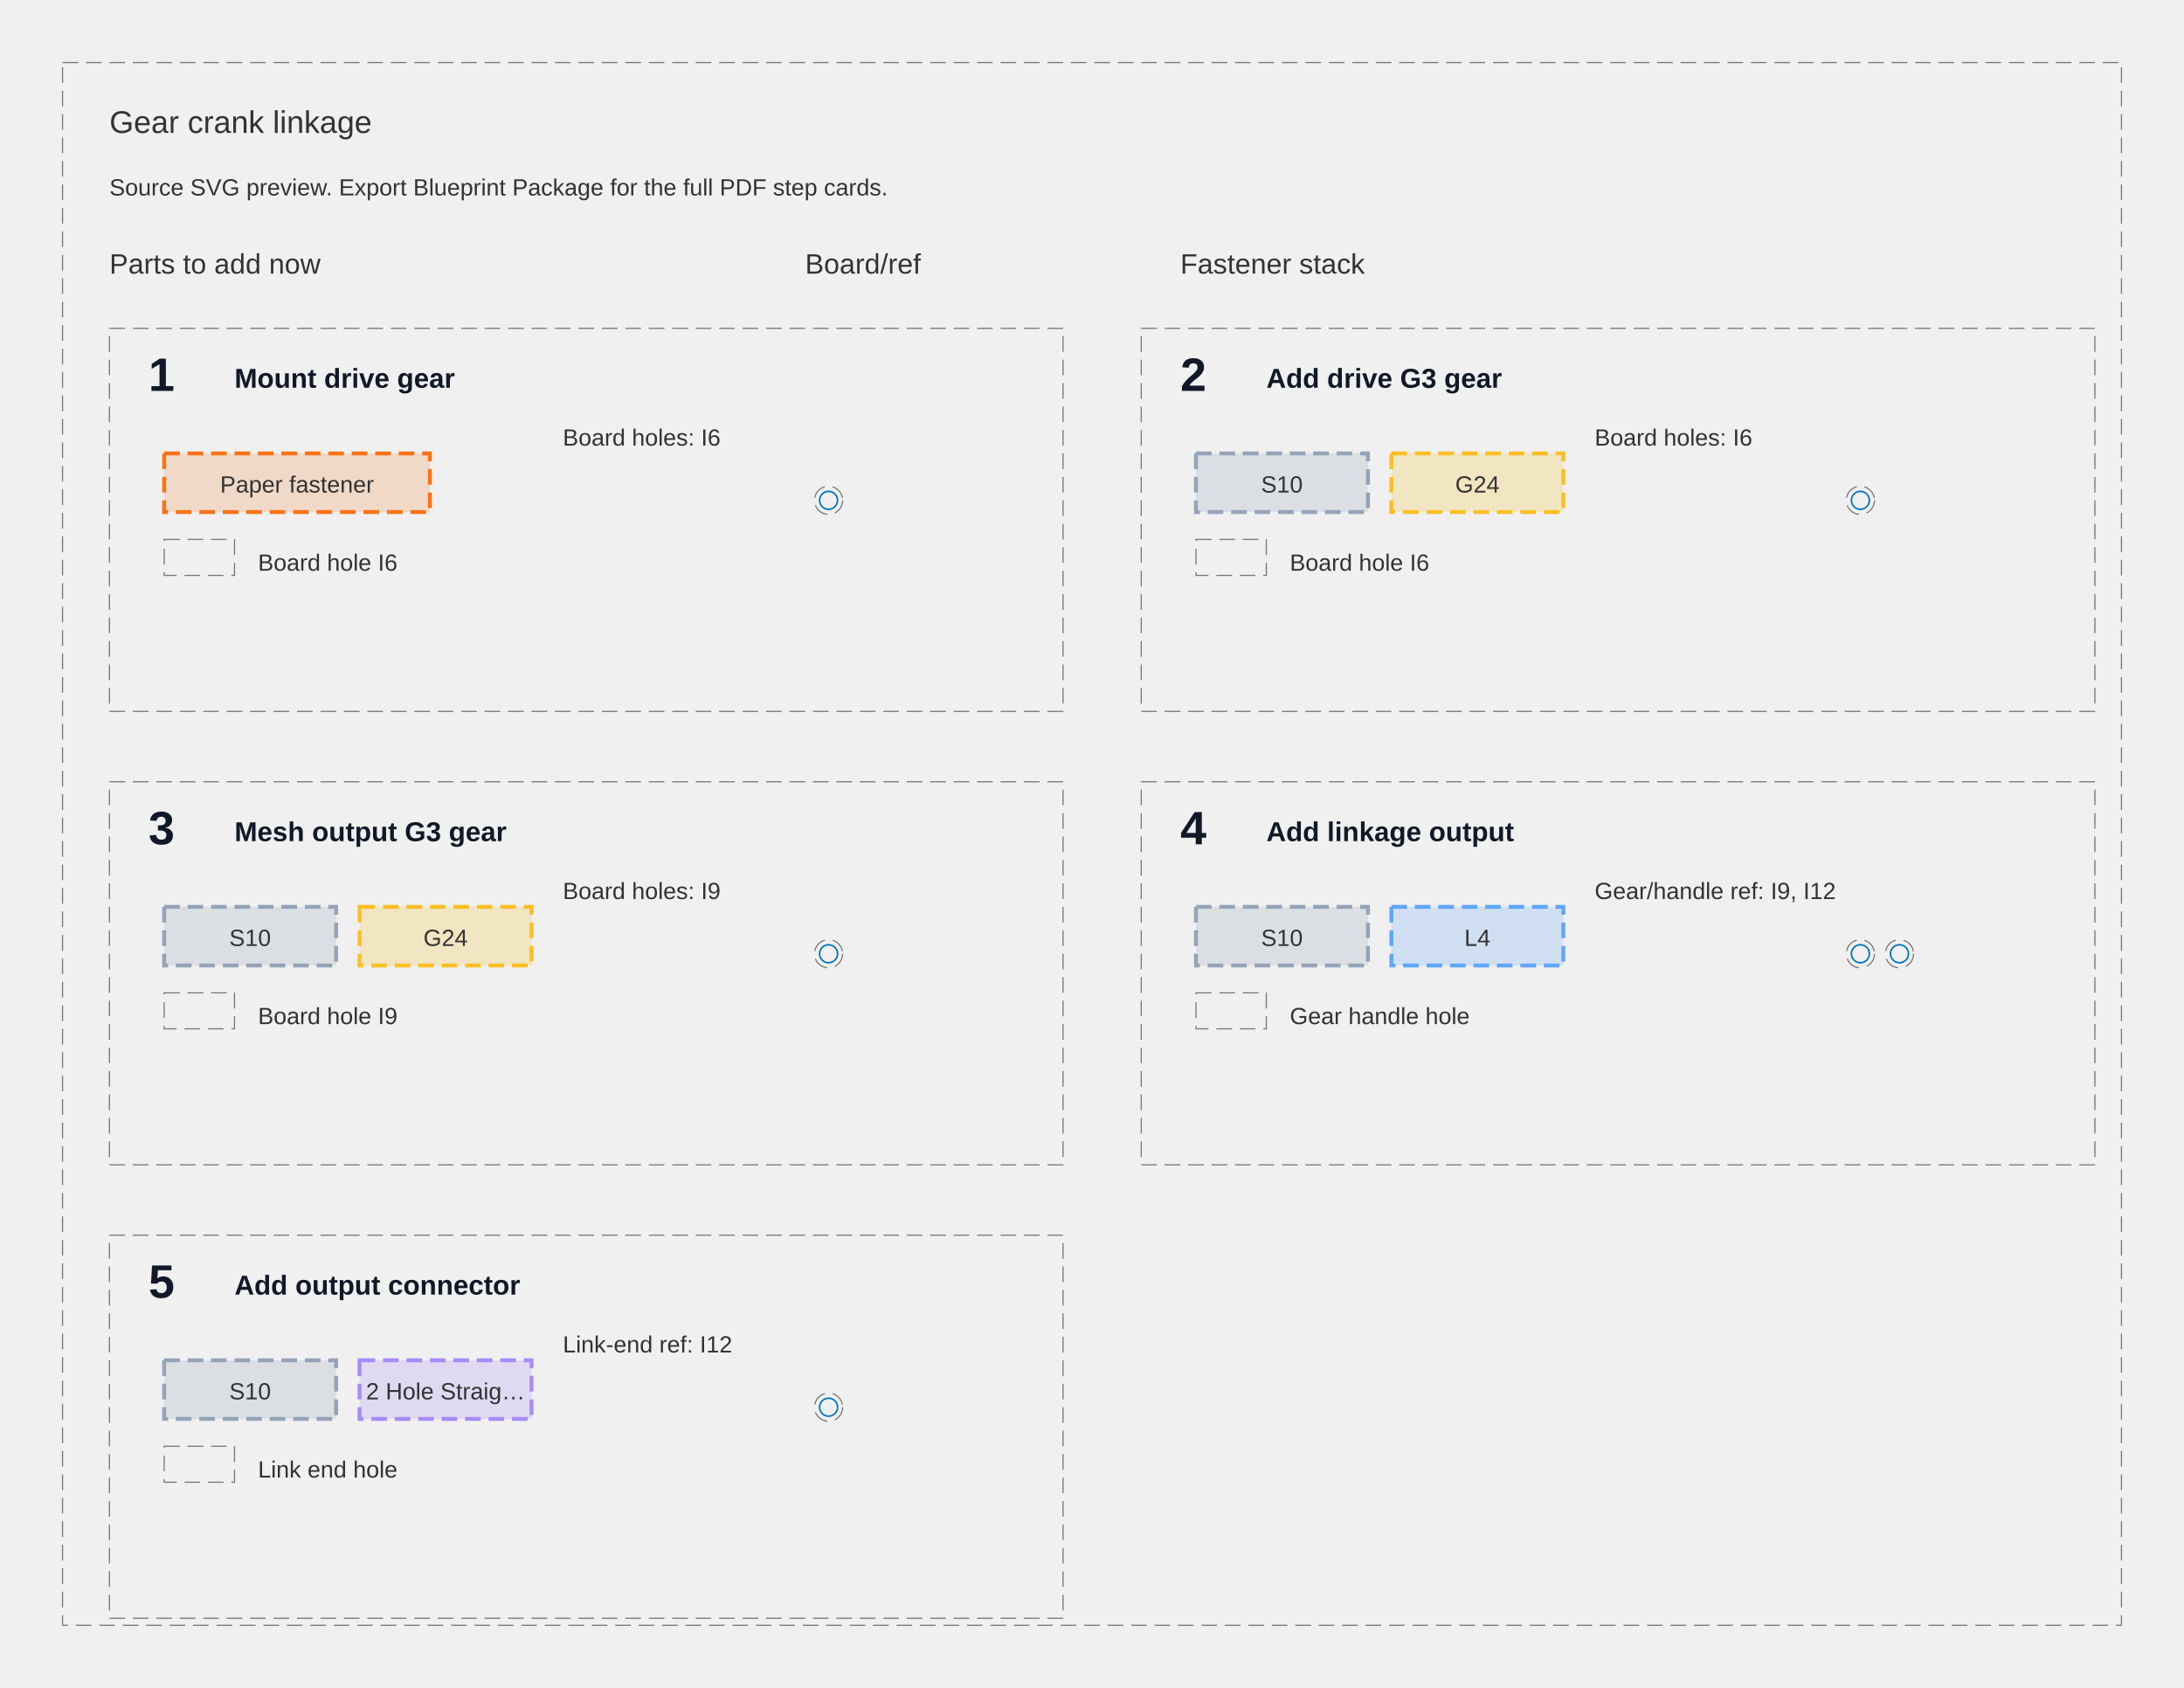
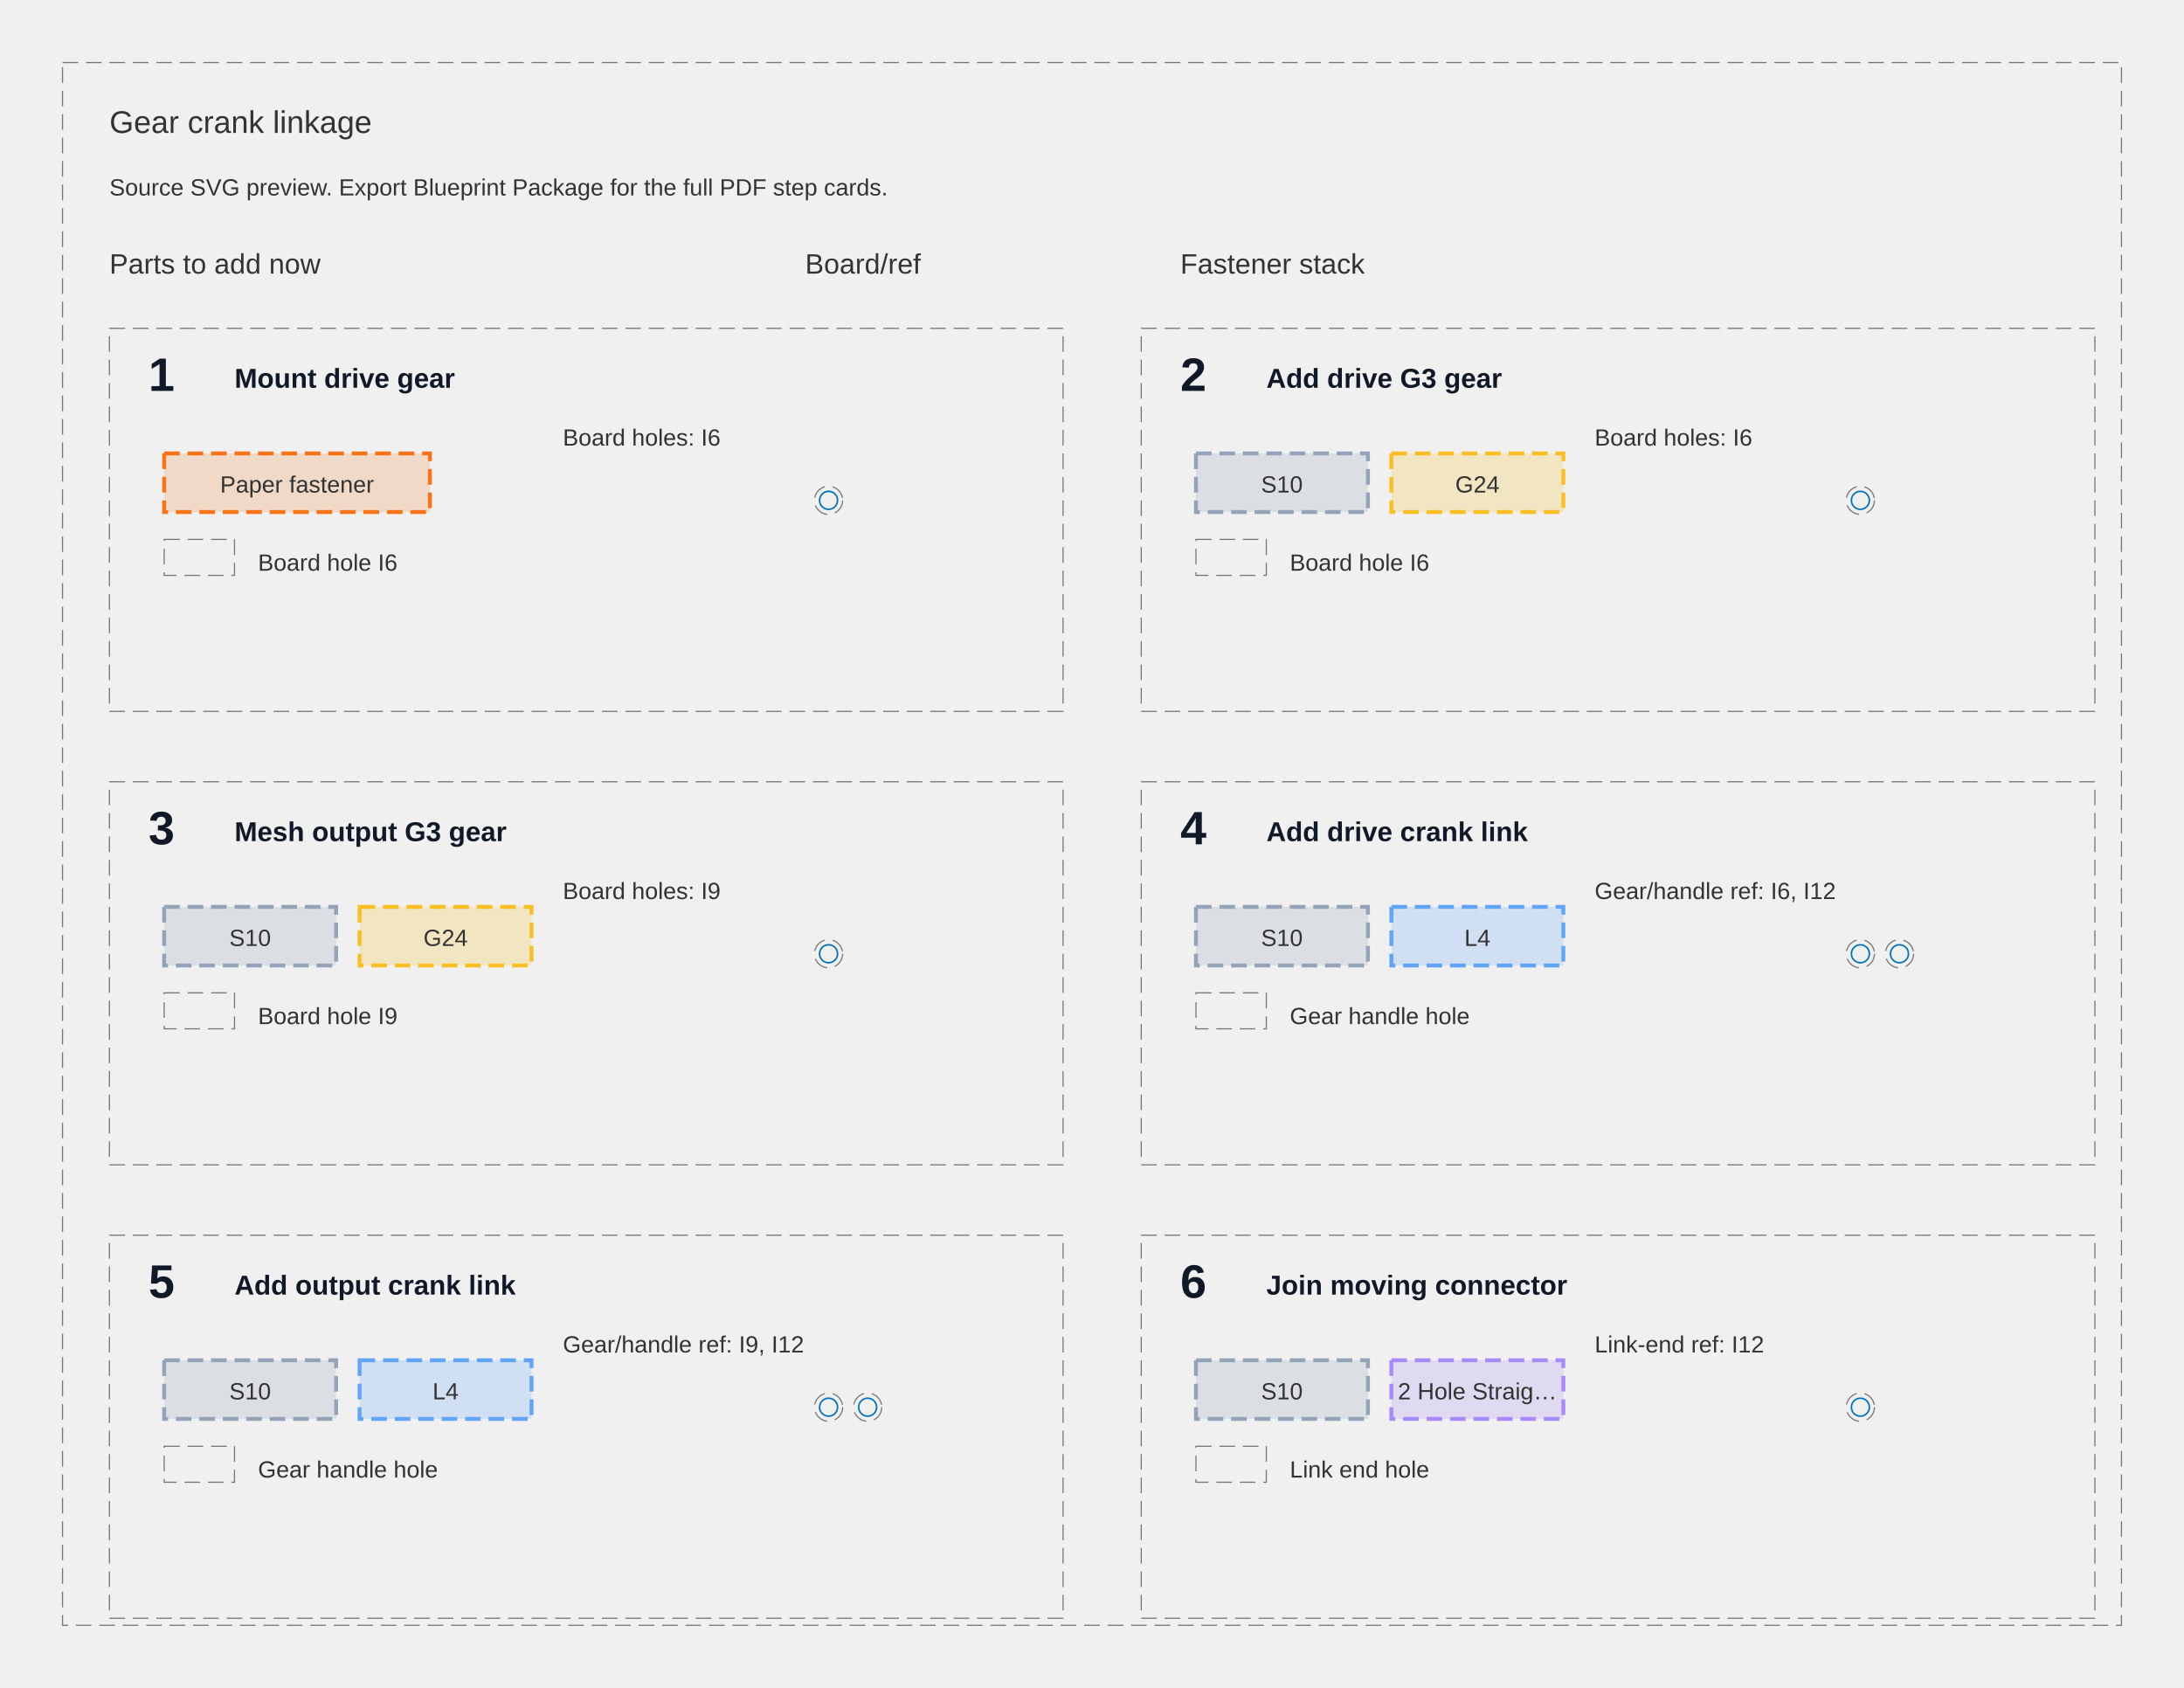
<svg xmlns="http://www.w3.org/2000/svg" version="1.1" width="279.4mm" height="215.9mm" viewBox="0 0 279.4 215.9" data-profile-key="motionsmith-ms4n" data-grid-pitch-mm="20" data-hole-diameter-mm="4">
  <defs>
    <style>
      .cut { fill: none; stroke: #ed1c24; stroke-width: 0.25; stroke-miterlimit: 10; }
      .drill { fill: none; stroke: #0071bc; stroke-width: 0.2; stroke-miterlimit: 10; }
      .score { fill: none; stroke: #777777; stroke-width: 0.15; stroke-dasharray: 2 1; }
      .label { fill: #333333; font-family: Arial, Helvetica, sans-serif; font-size: 4px; }
      .tiny { fill: #333333; font-family: Arial, Helvetica, sans-serif; font-size: 3px; }
      .small { fill: #333333; font-family: Arial, Helvetica, sans-serif; font-size: 3.6px; }
      .step-title { fill: #111827; font-family: Arial, Helvetica, sans-serif; font-size: 5px; font-weight: bold; }
      .part-card-label { fill: #111827; font-family: Arial, Helvetica, sans-serif; font-size: 3.5px; font-weight: bold; }
      .coord-label { fill: #111827; font-family: Arial, Helvetica, sans-serif; font-size: 6px; font-weight: bold; }
      .paper { fill: #ffffff; stroke: none; }
    </style>
  </defs>
  <rect x="8" y="8" width="263.4" height="199.9" class="score step-card" />
  <text x="14" y="17" class="label" text-anchor="start">Gear crank linkage</text>
  <text x="14" y="25" class="tiny" text-anchor="start">Source SVG preview. Export Blueprint Package for the full PDF step cards.</text>
  <text x="14" y="35" class="small" text-anchor="start">Parts to add now</text>
  <text x="103" y="35" class="small" text-anchor="start">Board/ref</text>
  <text x="151" y="35" class="small" text-anchor="start">Fastener stack</text>
  <rect x="14" y="42" width="122" height="49" class="score step-card" />
  <rect x="19" y="57" width="46" height="10" class="layout-box" style="fill:none;stroke:none" data-layout-box="1,parts,19,57,46,10" data-step="1" data-zone="parts" />
  <rect x="101" y="51" width="28" height="17" class="layout-box" style="fill:none;stroke:none" data-layout-box="1,board,101,51,28,17" data-step="1" data-zone="board" />
  <rect x="19" y="68" width="103" height="9" class="layout-box" style="fill:none;stroke:none" data-layout-box="1,stack,19,68,103,9" data-step="1" data-zone="stack" />
  <rect x="19" y="78" width="103" height="8" class="layout-box" style="fill:none;stroke:none" data-layout-box="1,check,19,78,103,8" data-step="1" data-zone="check" />
  <rect x="146" y="42" width="122" height="49" class="score step-card" />
  <rect x="151" y="57" width="46" height="10" class="layout-box" style="fill:none;stroke:none" data-layout-box="2,parts,151,57,46,10" data-step="2" data-zone="parts" />
  <rect x="233" y="51" width="28" height="17" class="layout-box" style="fill:none;stroke:none" data-layout-box="2,board,233,51,28,17" data-step="2" data-zone="board" />
  <rect x="151" y="68" width="103" height="9" class="layout-box" style="fill:none;stroke:none" data-layout-box="2,stack,151,68,103,9" data-step="2" data-zone="stack" />
  <rect x="151" y="78" width="103" height="8" class="layout-box" style="fill:none;stroke:none" data-layout-box="2,check,151,78,103,8" data-step="2" data-zone="check" />
  <rect x="14" y="100" width="122" height="49" class="score step-card" />
  <rect x="19" y="115" width="46" height="10" class="layout-box" style="fill:none;stroke:none" data-layout-box="3,parts,19,115,46,10" data-step="3" data-zone="parts" />
  <rect x="101" y="109" width="28" height="17" class="layout-box" style="fill:none;stroke:none" data-layout-box="3,board,101,109,28,17" data-step="3" data-zone="board" />
  <rect x="19" y="126" width="103" height="9" class="layout-box" style="fill:none;stroke:none" data-layout-box="3,stack,19,126,103,9" data-step="3" data-zone="stack" />
  <rect x="19" y="136" width="103" height="8" class="layout-box" style="fill:none;stroke:none" data-layout-box="3,check,19,136,103,8" data-step="3" data-zone="check" />
  <rect x="146" y="100" width="122" height="49" class="score step-card" />
  <rect x="151" y="115" width="46" height="10" class="layout-box" style="fill:none;stroke:none" data-layout-box="4,parts,151,115,46,10" data-step="4" data-zone="parts" />
  <rect x="233" y="109" width="28" height="17" class="layout-box" style="fill:none;stroke:none" data-layout-box="4,board,233,109,28,17" data-step="4" data-zone="board" />
  <rect x="151" y="126" width="103" height="9" class="layout-box" style="fill:none;stroke:none" data-layout-box="4,stack,151,126,103,9" data-step="4" data-zone="stack" />
  <rect x="151" y="136" width="103" height="8" class="layout-box" style="fill:none;stroke:none" data-layout-box="4,check,151,136,103,8" data-step="4" data-zone="check" />
  <rect x="14" y="158" width="122" height="49" class="score step-card" />
  <rect x="19" y="173" width="46" height="10" class="layout-box" style="fill:none;stroke:none" data-layout-box="5,parts,19,173,46,10" data-step="5" data-zone="parts" />
  <rect x="101" y="167" width="28" height="17" class="layout-box" style="fill:none;stroke:none" data-layout-box="5,board,101,167,28,17" data-step="5" data-zone="board" />
  <rect x="19" y="184" width="103" height="9" class="layout-box" style="fill:none;stroke:none" data-layout-box="5,stack,19,184,103,9" data-step="5" data-zone="stack" />
  <rect x="19" y="194" width="103" height="8" class="layout-box" style="fill:none;stroke:none" data-layout-box="5,check,19,194,103,8" data-step="5" data-zone="check" />
+   <rect x="146" y="158" width="122" height="49" class="score step-card" />
+   <rect x="151" y="173" width="46" height="10" class="layout-box" style="fill:none;stroke:none" data-layout-box="6,parts,151,173,46,10" data-step="6" data-zone="parts" />
+   <rect x="233" y="167" width="28" height="17" class="layout-box" style="fill:none;stroke:none" data-layout-box="6,board,233,167,28,17" data-step="6" data-zone="board" />
+   <rect x="151" y="184" width="103" height="9" class="layout-box" style="fill:none;stroke:none" data-layout-box="6,stack,151,184,103,9" data-step="6" data-zone="stack" />
+   <rect x="151" y="194" width="103" height="8" class="layout-box" style="fill:none;stroke:none" data-layout-box="6,check,151,194,103,8" data-step="6" data-zone="check" />
  <g id="layer-board-grid">
    <circle cx="106" cy="64" r="1.15" class="drill board-hole active-board-hole" data-step="1" data-board-coord="I6" />
    <circle cx="238" cy="64" r="1.15" class="drill board-hole active-board-hole" data-step="2" data-board-coord="I6" />
    <circle cx="106" cy="122" r="1.15" class="drill board-hole active-board-hole" data-step="3" data-board-coord="I9" />
-     <circle cx="238" cy="122" r="1.15" class="drill board-hole reference-coordinate" data-step="4" data-board-coord="I9" />
+     <circle cx="238" cy="122" r="1.15" class="drill board-hole reference-coordinate" data-step="4" data-board-coord="I6" />
    <circle cx="243" cy="122" r="1.15" class="drill board-hole reference-coordinate" data-step="4" data-board-coord="I12" />
-     <circle cx="106" cy="180" r="1.15" class="drill board-hole reference-coordinate" data-step="5" data-board-coord="I12" />
+     <circle cx="106" cy="180" r="1.15" class="drill board-hole reference-coordinate" data-step="5" data-board-coord="I9" />
+     <circle cx="111" cy="180" r="1.15" class="drill board-hole reference-coordinate" data-step="5" data-board-coord="I12" />
+     <circle cx="238" cy="180" r="1.15" class="drill board-hole reference-coordinate" data-step="6" data-board-coord="I12" />
  </g>
  <g id="layer-previous-step-ghost">
  </g>
  <g id="layer-existing-parts">
    <rect x="153" y="58" width="22" height="7.5" class="score part-card" style="fill:#94a3b8;fill-opacity:0.22;stroke:#94a3b8;stroke-width:0.5" data-step="2" data-part-key="spacers:s10" data-part-index="1" />
    <text x="164" y="63" class="tiny" text-anchor="middle">S10</text>
    <rect x="178" y="58" width="22" height="7.5" class="score part-card" style="fill:#fbbf24;fill-opacity:0.22;stroke:#fbbf24;stroke-width:0.5" data-step="2" data-part-key="gears:g24" data-part-index="2" />
    <text x="189" y="63" class="tiny" text-anchor="middle">G24</text>
    <rect x="21" y="116" width="22" height="7.5" class="score part-card" style="fill:#94a3b8;fill-opacity:0.22;stroke:#94a3b8;stroke-width:0.5" data-step="3" data-part-key="spacers:s10" data-part-index="1" />
    <text x="32" y="121" class="tiny" text-anchor="middle">S10</text>
    <rect x="46" y="116" width="22" height="7.5" class="score part-card" style="fill:#fbbf24;fill-opacity:0.22;stroke:#fbbf24;stroke-width:0.5" data-step="3" data-part-key="gears:g24" data-part-index="2" />
    <text x="57" y="121" class="tiny" text-anchor="middle">G24</text>
    <rect x="153" y="116" width="22" height="7.5" class="score part-card" style="fill:#94a3b8;fill-opacity:0.22;stroke:#94a3b8;stroke-width:0.5" data-step="4" data-part-key="spacers:s10" data-part-index="1" />
    <text x="164" y="121" class="tiny" text-anchor="middle">S10</text>
    <rect x="178" y="116" width="22" height="7.5" class="score part-card" style="fill:#60a5fa;fill-opacity:0.22;stroke:#60a5fa;stroke-width:0.5" data-step="4" data-part-key="linkages:linkage-4-cell" data-part-index="2" />
    <text x="189" y="121" class="tiny" text-anchor="middle">L4</text>
    <rect x="21" y="174" width="22" height="7.5" class="score part-card" style="fill:#94a3b8;fill-opacity:0.22;stroke:#94a3b8;stroke-width:0.5" data-step="5" data-part-key="spacers:s10" data-part-index="1" />
    <text x="32" y="179" class="tiny" text-anchor="middle">S10</text>
-     <rect x="46" y="174" width="22" height="7.5" class="score part-card" style="fill:#a78bfa;fill-opacity:0.22;stroke:#a78bfa;stroke-width:0.5" data-step="5" data-part-key="brackets:2-hole-straight" data-part-index="2" />
-     <text x="57" y="179" class="tiny" text-anchor="middle">2 Hole Straig…</text>
+     <rect x="46" y="174" width="22" height="7.5" class="score part-card" style="fill:#60a5fa;fill-opacity:0.22;stroke:#60a5fa;stroke-width:0.5" data-step="5" data-part-key="linkages:linkage-4-cell" data-part-index="2" />
+     <text x="57" y="179" class="tiny" text-anchor="middle">L4</text>
+     <rect x="153" y="174" width="22" height="7.5" class="score part-card" style="fill:#94a3b8;fill-opacity:0.22;stroke:#94a3b8;stroke-width:0.5" data-step="6" data-part-key="spacers:s10" data-part-index="1" />
+     <text x="164" y="179" class="tiny" text-anchor="middle">S10</text>
+     <rect x="178" y="174" width="22" height="7.5" class="score part-card" style="fill:#a78bfa;fill-opacity:0.22;stroke:#a78bfa;stroke-width:0.5" data-step="6" data-part-key="brackets:2-hole-straight" data-part-index="2" />
+     <text x="189" y="179" class="tiny" text-anchor="middle">2 Hole Straig…</text>
  </g>
  <g id="layer-new-part-highlight">
    <circle cx="106" cy="64" r="1.8" class="score new-part-highlight" data-step="1" data-board-coord="I6" data-app-mechanism="gear_linkage" />
    <circle cx="238" cy="64" r="1.8" class="score new-part-highlight" data-step="2" data-board-coord="I6" data-app-mechanism="gear_linkage" />
    <circle cx="106" cy="122" r="1.8" class="score new-part-highlight" data-step="3" data-board-coord="I9" data-app-mechanism="gear_linkage" />
-     <circle cx="238" cy="122" r="1.8" class="score reference-marker" data-step="4" data-reference-coord="I9" data-app-mechanism="gear_linkage" />
+     <circle cx="238" cy="122" r="1.8" class="score reference-marker" data-step="4" data-reference-coord="I6" data-app-mechanism="gear_linkage" />
    <circle cx="243" cy="122" r="1.8" class="score reference-marker" data-step="4" data-reference-coord="I12" data-app-mechanism="gear_linkage" />
-     <circle cx="106" cy="180" r="1.8" class="score reference-marker" data-step="5" data-reference-coord="I12" data-app-mechanism="gear_linkage" />
+     <circle cx="106" cy="180" r="1.8" class="score reference-marker" data-step="5" data-reference-coord="I9" data-app-mechanism="gear_linkage" />
+     <circle cx="111" cy="180" r="1.8" class="score reference-marker" data-step="5" data-reference-coord="I12" data-app-mechanism="gear_linkage" />
+     <circle cx="238" cy="180" r="1.8" class="score reference-marker" data-step="6" data-reference-coord="I12" data-app-mechanism="gear_linkage" />
  </g>
  <g id="layer-fasteners">
    <rect x="21" y="58" width="34" height="7.5" class="score part-card" style="fill:#f97316;fill-opacity:0.18;stroke:#f97316;stroke-width:0.5" data-step="1" data-part-key="hardware:paper-fastener" data-part-index="1" />
    <text x="38" y="63" class="tiny" text-anchor="middle">Paper fastener</text>
  </g>
  <g id="layer-spacers">
  </g>
  <g id="layer-motion-arrows">
  </g>
  <g id="layer-callouts">
    <text x="19" y="50" class="coord-label" text-anchor="start">1</text>
    <text x="30" y="49.6" class="part-card-label" text-anchor="start">Mount drive gear</text>
    <text x="151" y="50" class="coord-label" text-anchor="start">2</text>
    <text x="162" y="49.6" class="part-card-label" text-anchor="start">Add drive G3 gear</text>
    <text x="19" y="108" class="coord-label" text-anchor="start">3</text>
    <text x="30" y="107.6" class="part-card-label" text-anchor="start">Mesh output G3 gear</text>
    <text x="151" y="108" class="coord-label" text-anchor="start">4</text>
-     <text x="162" y="107.6" class="part-card-label" text-anchor="start">Add linkage output</text>
+     <text x="162" y="107.6" class="part-card-label" text-anchor="start">Add drive crank link</text>
    <text x="19" y="166" class="coord-label" text-anchor="start">5</text>
-     <text x="30" y="165.6" class="part-card-label" text-anchor="start">Add output connector</text>
+     <text x="30" y="165.6" class="part-card-label" text-anchor="start">Add output crank link</text>
+     <text x="151" y="166" class="coord-label" text-anchor="start">6</text>
+     <text x="162" y="165.6" class="part-card-label" text-anchor="start">Join moving connector</text>
  </g>
  <g id="layer-labels">
    <text x="72" y="57" class="tiny" text-anchor="start">Board holes: I6</text>
    <text x="204" y="57" class="tiny" text-anchor="start">Board holes: I6</text>
    <text x="72" y="115" class="tiny" text-anchor="start">Board holes: I9</text>
-     <text x="204" y="115" class="tiny" text-anchor="start">Gear/handle ref: I9, I12</text>
-     <text x="72" y="173" class="tiny" text-anchor="start">Link-end ref: I12</text>
+     <text x="204" y="115" class="tiny" text-anchor="start">Gear/handle ref: I6, I12</text>
+     <text x="72" y="173" class="tiny" text-anchor="start">Gear/handle ref: I9, I12</text>
+     <text x="204" y="173" class="tiny" text-anchor="start">Link-end ref: I12</text>
  </g>
  <g id="layer-stack-diagram">
    <rect x="21" y="69" width="9" height="4.6" class="score stack-layer" data-step="1" data-stack-layer="1" data-stack-role="board" data-part-key="" />
    <text x="33" y="73" class="tiny" text-anchor="start">Board hole I6</text>
    <rect x="153" y="69" width="9" height="4.6" class="score stack-layer" data-step="2" data-stack-layer="1" data-stack-role="board" data-part-key="" />
    <text x="165" y="73" class="tiny" text-anchor="start">Board hole I6</text>
    <rect x="21" y="127" width="9" height="4.6" class="score stack-layer" data-step="3" data-stack-layer="1" data-stack-role="board" data-part-key="" />
    <text x="33" y="131" class="tiny" text-anchor="start">Board hole I9</text>
    <rect x="153" y="127" width="9" height="4.6" class="score stack-layer" data-step="4" data-stack-layer="1" data-stack-role="gear-handle-hole" data-part-key="" />
    <text x="165" y="131" class="tiny" text-anchor="start">Gear handle hole</text>
-     <rect x="21" y="185" width="9" height="4.6" class="score stack-layer" data-step="5" data-stack-layer="1" data-stack-role="link-end-hole" data-part-key="" />
-     <text x="33" y="189" class="tiny" text-anchor="start">Link end hole</text>
+     <rect x="21" y="185" width="9" height="4.6" class="score stack-layer" data-step="5" data-stack-layer="1" data-stack-role="gear-handle-hole" data-part-key="" />
+     <text x="33" y="189" class="tiny" text-anchor="start">Gear handle hole</text>
+     <rect x="153" y="185" width="9" height="4.6" class="score stack-layer" data-step="6" data-stack-layer="1" data-stack-role="link-end-hole" data-part-key="" />
+     <text x="165" y="189" class="tiny" text-anchor="start">Link end hole</text>
  </g>
</svg>
